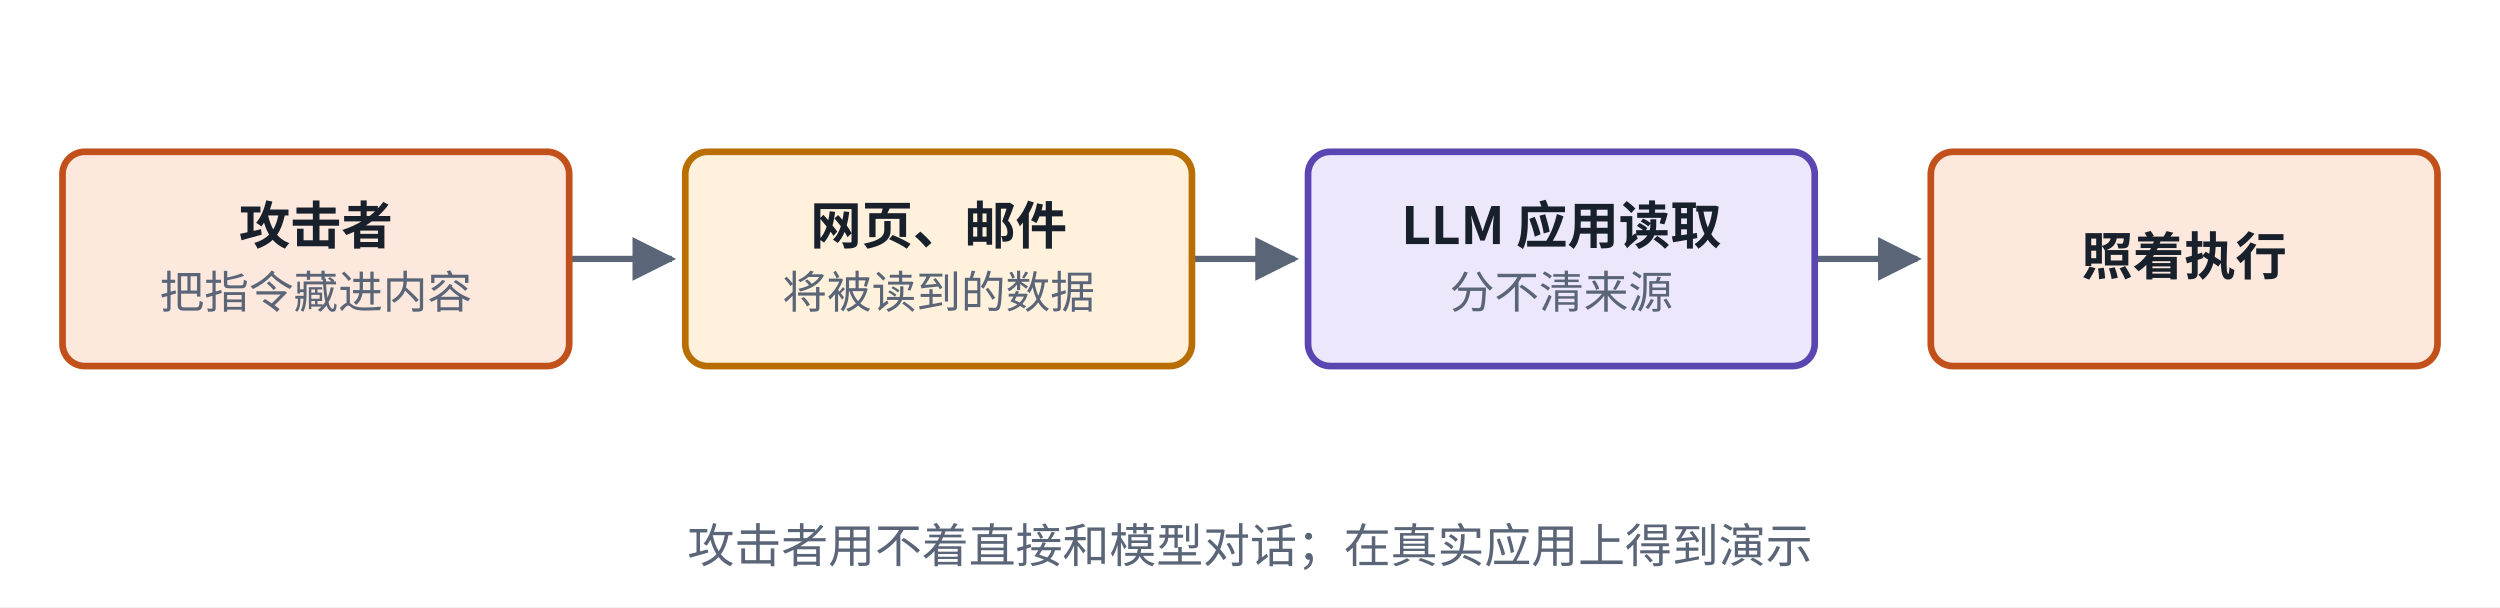
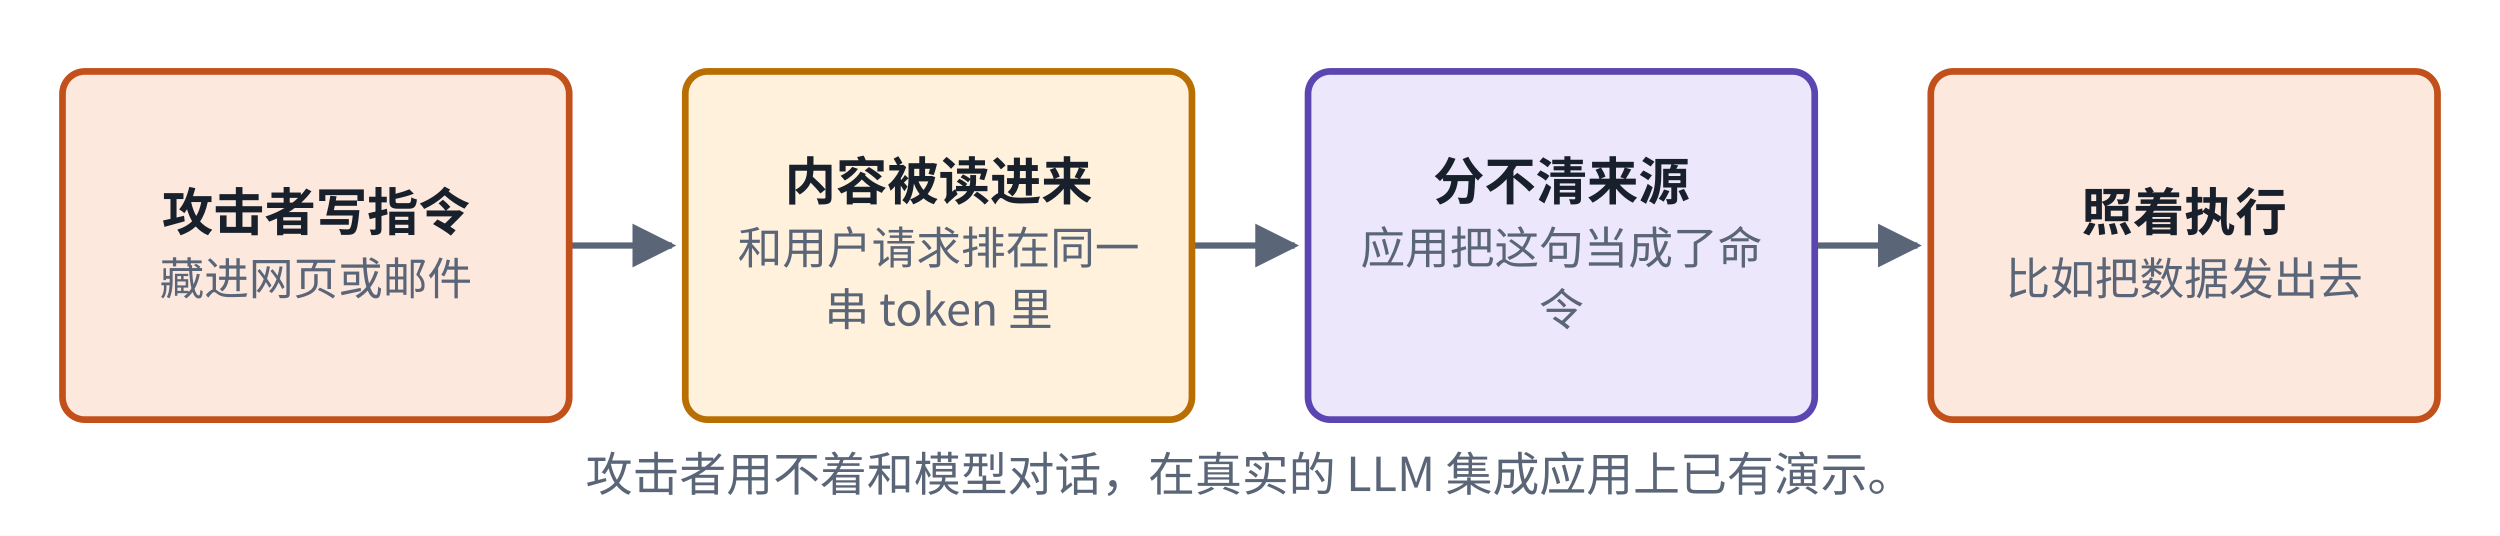
- <svg xmlns="http://www.w3.org/2000/svg" viewBox="0 0 560 136" width="560" height="136" role="img" aria-label="间接提示注入">
+ <svg xmlns="http://www.w3.org/2000/svg" viewBox="0 0 560 120" width="560" height="120" role="img" aria-label="间接提示注入">
  <defs>
    <marker id="ah-cardp1" viewBox="0 0 10 10" refX="9" refY="5" markerWidth="7" markerHeight="7" orient="auto-start-reverse">
      <path d="M0,0 L10,5 L0,10 z" fill="#5A6577" />
    </marker>
  </defs>
-   <rect x="0" y="0" width="560" height="136" fill="#ffffff" />
-   <path d="M127.5,58 L150.5,58" fill="none" stroke="#5A6577" stroke-width="1.4" marker-end="url(#ah-cardp1)" />
-   <path d="M267,58 L290,58" fill="none" stroke="#5A6577" stroke-width="1.4" marker-end="url(#ah-cardp1)" />
-   <path d="M406.5,58 L429.5,58" fill="none" stroke="#5A6577" stroke-width="1.4" marker-end="url(#ah-cardp1)" />
-   <rect x="14" y="34" width="113.5" height="48" rx="5" fill="#FDE8DD" stroke="#C2501A" stroke-width="1.5" />
-   <rect x="153.5" y="34" width="113.5" height="48" rx="5" fill="#FFF1DC" stroke="#B86E00" stroke-width="1.5" />
-   <rect x="293" y="34" width="113.5" height="48" rx="5" fill="#ECE7FB" stroke="#5B45B0" stroke-width="1.5" />
-   <rect x="432.5" y="34" width="113.5" height="48" rx="5" fill="#FDE8DD" stroke="#C2501A" stroke-width="1.5" />
-   <text x="70.75" y="54.665" text-anchor="middle" font-size="11.5" font-weight="600" fill="#18202C" font-family="PingFang SC, Noto Sans CJK SC, Microsoft YaHei, sans-serif">攻击者</text>
-   <text x="70.75" y="69.035" text-anchor="middle" font-size="10" font-weight="400" fill="#5A6577" font-family="PingFang SC, Noto Sans CJK SC, Microsoft YaHei, sans-serif">把指令藏进内容</text>
-   <text x="210.25" y="54.665" text-anchor="middle" font-size="11.5" font-weight="600" fill="#18202C" font-family="PingFang SC, Noto Sans CJK SC, Microsoft YaHei, sans-serif">网页、邮件</text>
-   <text x="210.25" y="69.035" text-anchor="middle" font-size="10" font-weight="400" fill="#5A6577" font-family="PingFang SC, Noto Sans CJK SC, Microsoft YaHei, sans-serif">将被读到的数据</text>
-   <text x="349.75" y="54.665" text-anchor="middle" font-size="11.5" font-weight="600" fill="#18202C" font-family="PingFang SC, Noto Sans CJK SC, Microsoft YaHei, sans-serif">LLM 应用读取</text>
-   <text x="349.75" y="69.035" text-anchor="middle" font-size="10" font-weight="400" fill="#5A6577" font-family="PingFang SC, Noto Sans CJK SC, Microsoft YaHei, sans-serif">分不清来源</text>
-   <text x="489.25" y="61.565" text-anchor="middle" font-size="11.5" font-weight="600" fill="#18202C" font-family="PingFang SC, Noto Sans CJK SC, Microsoft YaHei, sans-serif">照着执行</text>
-   <text x="280" y="126" text-anchor="middle" font-size="10.5" font-weight="500" fill="#5A6577" font-family="PingFang SC, Noto Sans CJK SC, Microsoft YaHei, sans-serif">攻击者用不着直接和模型对话；在真实应用上得到演示</text>
+   <rect x="0" y="0" width="560" height="120" fill="#ffffff" />
+   <path d="M127.5,55 L150.5,55" fill="none" stroke="#5A6577" stroke-width="1.4" marker-end="url(#ah-cardp1)" />
+   <path d="M267,55 L290,55" fill="none" stroke="#5A6577" stroke-width="1.4" marker-end="url(#ah-cardp1)" />
+   <path d="M406.5,55 L429.5,55" fill="none" stroke="#5A6577" stroke-width="1.4" marker-end="url(#ah-cardp1)" />
+   <rect x="14" y="16" width="113.5" height="78" rx="5" fill="#FDE8DD" stroke="#C2501A" stroke-width="1.5" />
+   <rect x="153.5" y="16" width="113.5" height="78" rx="5" fill="#FFF1DC" stroke="#B86E00" stroke-width="1.5" />
+   <rect x="293" y="16" width="113.5" height="78" rx="5" fill="#ECE7FB" stroke="#5B45B0" stroke-width="1.5" />
+   <rect x="432.5" y="16" width="113.5" height="78" rx="5" fill="#FDE8DD" stroke="#C2501A" stroke-width="1.5" />
+   <text x="70.75" y="51.665" text-anchor="middle" font-size="11.5" font-weight="600" fill="#18202C" font-family="PingFang SC, Noto Sans CJK SC, Microsoft YaHei, sans-serif">攻击者写指令</text>
+   <text x="70.75" y="66.035" text-anchor="middle" font-size="10" font-weight="400" fill="#5A6577" font-family="PingFang SC, Noto Sans CJK SC, Microsoft YaHei, sans-serif">藏进网页或邮件</text>
+   <text x="210.25" y="44.765" text-anchor="middle" font-size="11.5" font-weight="600" fill="#18202C" font-family="PingFang SC, Noto Sans CJK SC, Microsoft YaHei, sans-serif">内容被读进来</text>
+   <text x="210.25" y="59.135" text-anchor="middle" font-size="10" font-weight="400" fill="#5A6577" font-family="PingFang SC, Noto Sans CJK SC, Microsoft YaHei, sans-serif">和用户请求排在同一</text>
+   <text x="210.25" y="72.935" text-anchor="middle" font-size="10" font-weight="400" fill="#5A6577" font-family="PingFang SC, Noto Sans CJK SC, Microsoft YaHei, sans-serif">串 token 里</text>
+   <text x="349.75" y="44.765" text-anchor="middle" font-size="11.5" font-weight="600" fill="#18202C" font-family="PingFang SC, Noto Sans CJK SC, Microsoft YaHei, sans-serif">分不清来源</text>
+   <text x="349.75" y="59.135" text-anchor="middle" font-size="10" font-weight="400" fill="#5A6577" font-family="PingFang SC, Noto Sans CJK SC, Microsoft YaHei, sans-serif">应用把这句当成了命</text>
+   <text x="349.75" y="72.935" text-anchor="middle" font-size="10" font-weight="400" fill="#5A6577" font-family="PingFang SC, Noto Sans CJK SC, Microsoft YaHei, sans-serif">令</text>
+   <text x="489.25" y="51.665" text-anchor="middle" font-size="11.5" font-weight="600" fill="#18202C" font-family="PingFang SC, Noto Sans CJK SC, Microsoft YaHei, sans-serif">照着执行</text>
+   <text x="489.25" y="66.035" text-anchor="middle" font-size="10" font-weight="400" fill="#5A6577" font-family="PingFang SC, Noto Sans CJK SC, Microsoft YaHei, sans-serif">比如把数据发出去</text>
+   <text x="280" y="110" text-anchor="middle" font-size="10.5" font-weight="500" fill="#5A6577" font-family="PingFang SC, Noto Sans CJK SC, Microsoft YaHei, sans-serif">攻击者用不着和模型对话，在真实的 LLM 集成应用上已有演示。</text>
</svg>
